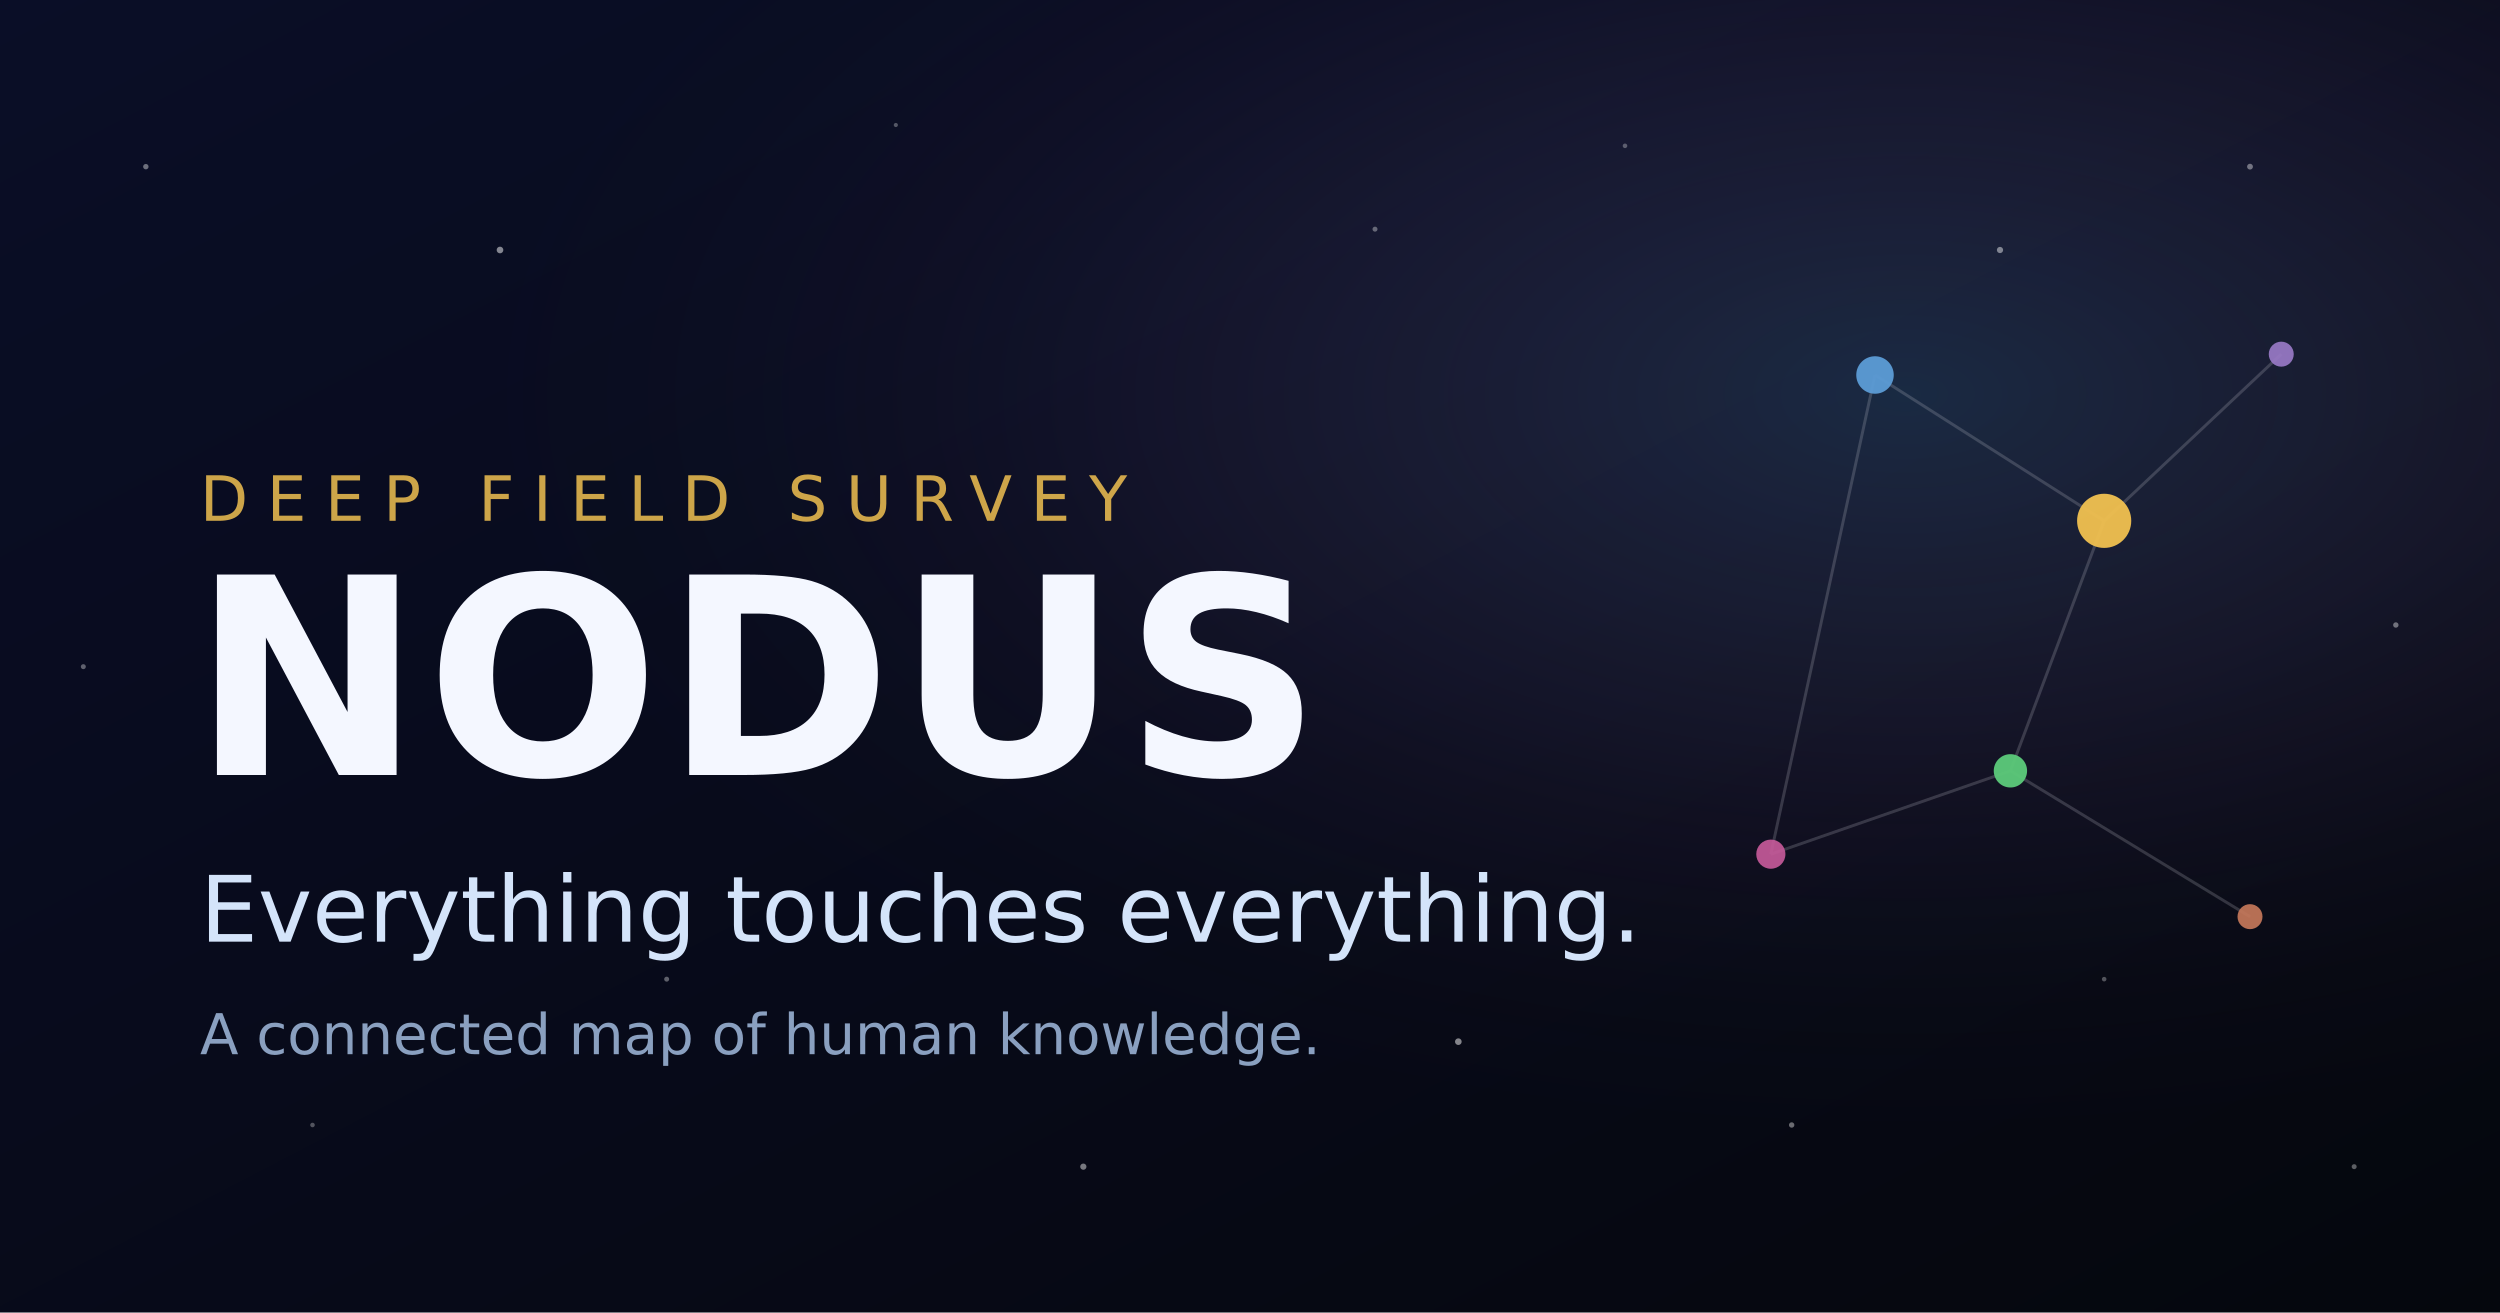
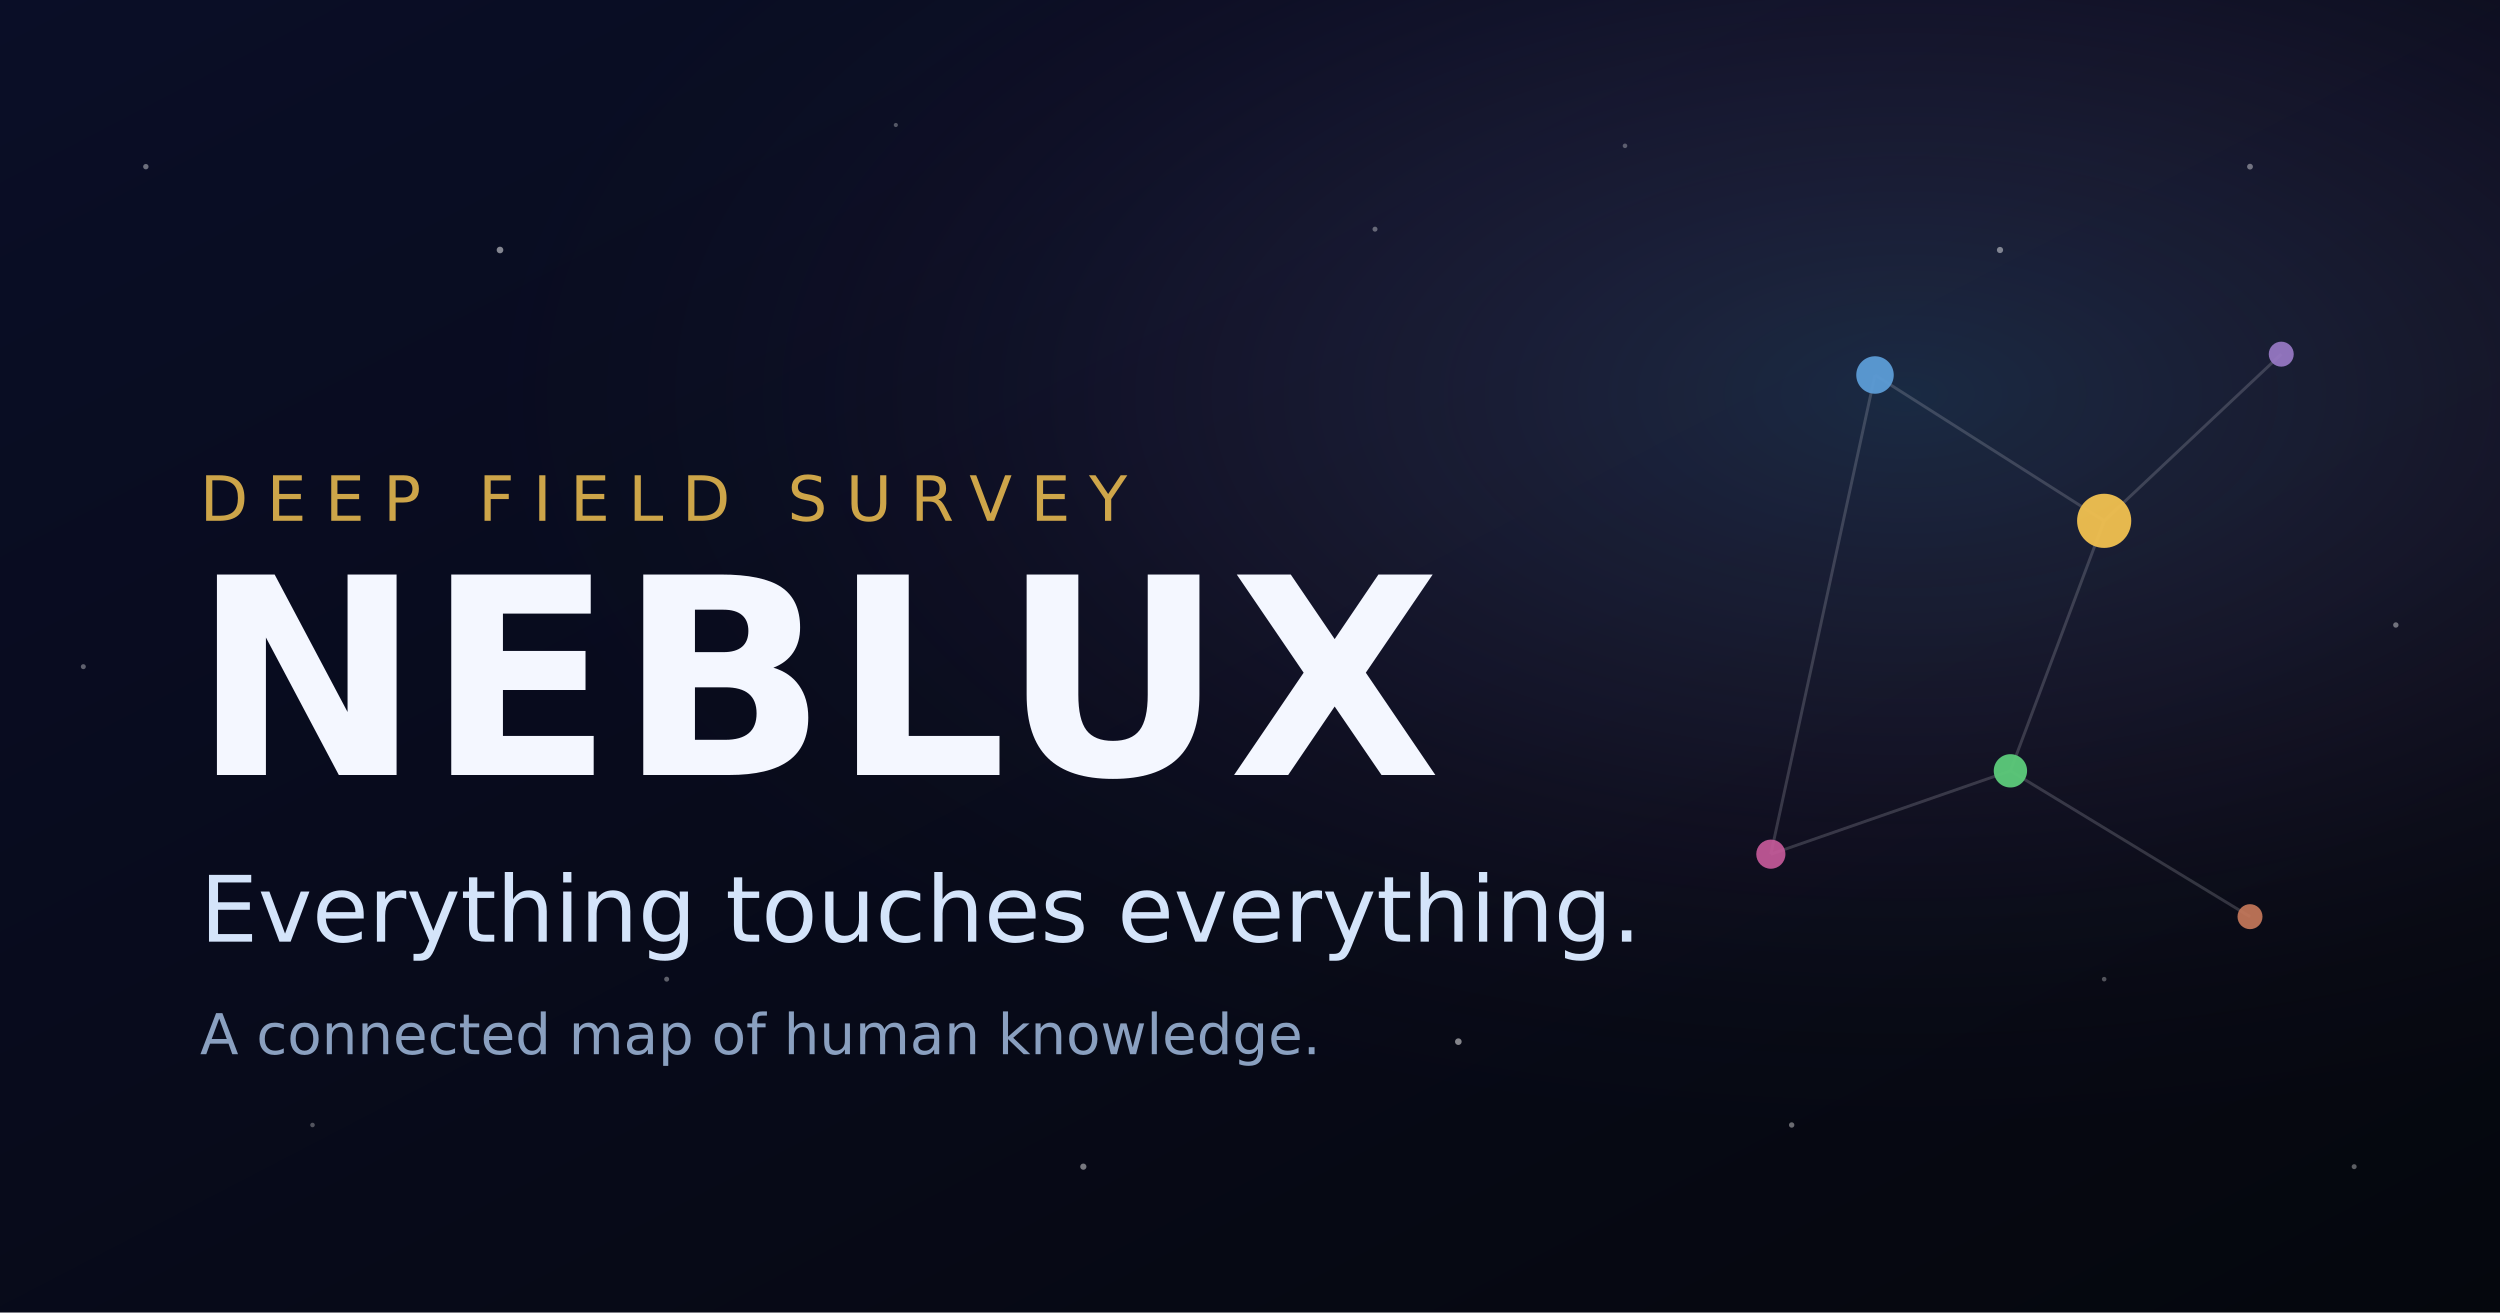
<svg xmlns="http://www.w3.org/2000/svg" width="1200" height="630" viewBox="0 0 1200 630">
  <defs>
    <linearGradient id="bg" x1="0" y1="0" x2="1" y2="1">
      <stop offset="0" stop-color="#0a0e27" />
      <stop offset="1" stop-color="#05070d" />
    </linearGradient>
    <radialGradient id="glow" cx="76%" cy="30%" r="60%">
      <stop offset="0" stop-color="#5b9bd5" stop-opacity="0.22" />
      <stop offset="0.5" stop-color="#9b7bc9" stop-opacity="0.08" />
      <stop offset="1" stop-color="#05070d" stop-opacity="0" />
    </radialGradient>
  </defs>
  <rect width="1200" height="630" fill="url(#bg)" />
  <rect width="1200" height="630" fill="url(#glow)" />
  <g fill="#ffffff">
    <circle cx="70" cy="80" r="1.3" opacity="0.40" />
    <circle cx="150" cy="540" r="1.1" opacity="0.30" />
    <circle cx="240" cy="120" r="1.6" opacity="0.50" />
    <circle cx="320" cy="470" r="1.2" opacity="0.35" />
    <circle cx="430" cy="60" r="1.0" opacity="0.30" />
    <circle cx="520" cy="560" r="1.5" opacity="0.45" />
    <circle cx="660" cy="110" r="1.2" opacity="0.35" />
    <circle cx="700" cy="500" r="1.6" opacity="0.50" />
    <circle cx="780" cy="70" r="1.1" opacity="0.30" />
    <circle cx="860" cy="540" r="1.3" opacity="0.40" />
    <circle cx="960" cy="120" r="1.5" opacity="0.45" />
    <circle cx="1010" cy="470" r="1.1" opacity="0.30" />
    <circle cx="1080" cy="80" r="1.4" opacity="0.40" />
    <circle cx="1130" cy="560" r="1.2" opacity="0.35" />
    <circle cx="1150" cy="300" r="1.3" opacity="0.40" />
    <circle cx="40" cy="320" r="1.2" opacity="0.35" />
  </g>
  <g stroke="#c4c6ce" stroke-width="1.4" opacity="0.22" fill="none">
    <line x1="900" y1="180" x2="1010" y2="250" />
    <line x1="1010" y1="250" x2="965" y2="370" />
    <line x1="965" y1="370" x2="850" y2="410" />
    <line x1="900" y1="180" x2="850" y2="410" />
    <line x1="1010" y1="250" x2="1095" y2="170" />
    <line x1="965" y1="370" x2="1080" y2="440" />
  </g>
  <g>
    <circle cx="900" cy="180" r="9" fill="#5b9bd5" opacity="0.95" />
    <circle cx="1010" cy="250" r="13" fill="#f0c050" opacity="0.95" />
    <circle cx="965" cy="370" r="8" fill="#5bc97a" opacity="0.95" />
    <circle cx="850" cy="410" r="7" fill="#c95b9b" opacity="0.9" />
    <circle cx="1095" cy="170" r="6" fill="#9b7bc9" opacity="0.9" />
    <circle cx="1080" cy="440" r="6" fill="#c97a5b" opacity="0.9" />
  </g>
  <text x="96" y="250" font-family="DejaVu Sans, Helvetica, Arial, sans-serif" font-size="30" letter-spacing="9" fill="#f0c050" fill-opacity="0.85">DEEP FIELD SURVEY</text>
-   <text x="92" y="372" font-family="DejaVu Sans, Helvetica, Arial, sans-serif" font-weight="bold" font-size="132" letter-spacing="2" fill="#f4f7ff">NODUS</text>
+   <text x="92" y="372" font-family="DejaVu Sans, Helvetica, Arial, sans-serif" font-weight="bold" font-size="132" letter-spacing="2" fill="#f4f7ff">NEBLUX</text>
  <text x="96" y="452" font-family="DejaVu Sans, Helvetica, Arial, sans-serif" font-size="44" fill="#d4e4fa">Everything touches everything.</text>
  <text x="96" y="506" font-family="DejaVu Sans, Helvetica, Arial, sans-serif" font-size="27" fill="#8aa0c0">A connected map of human knowledge.</text>
</svg>
